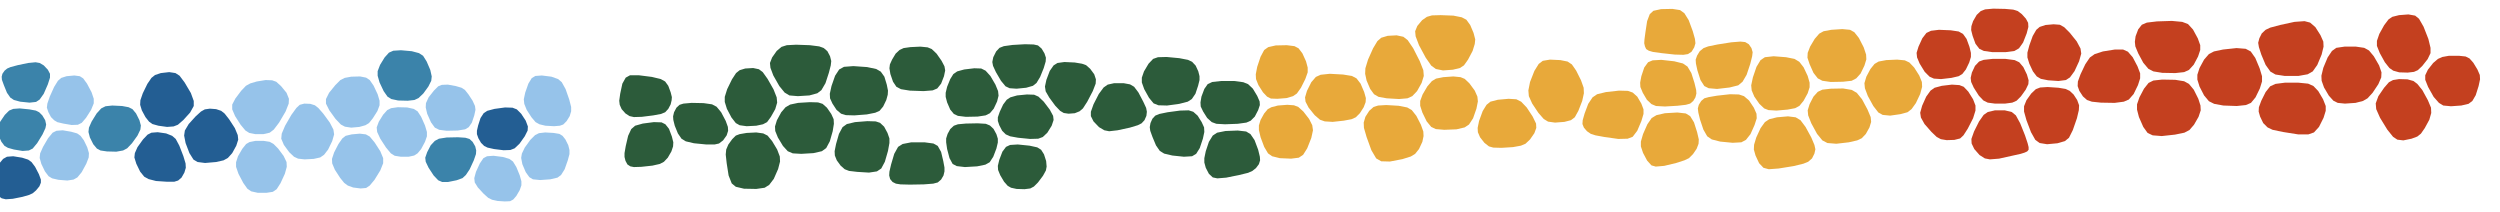
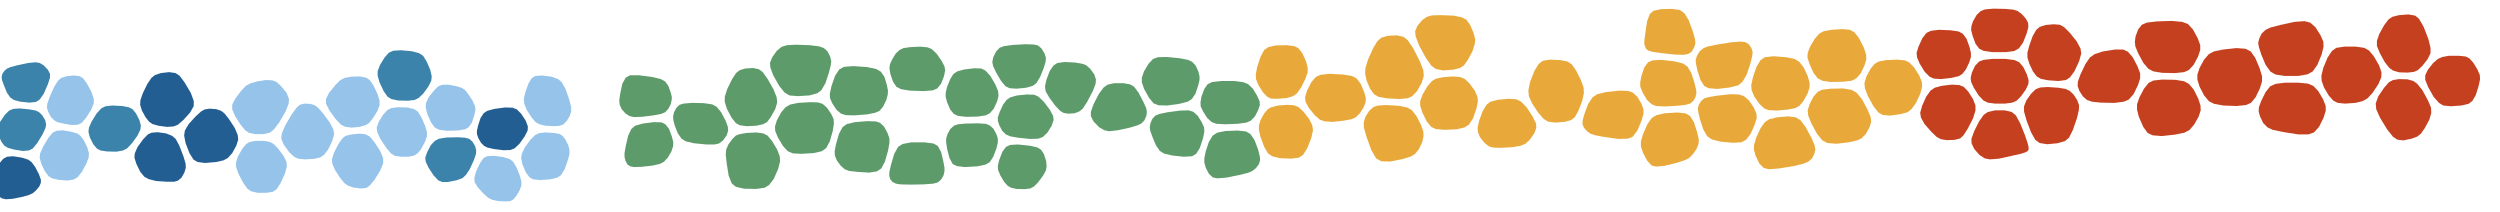
<svg xmlns="http://www.w3.org/2000/svg" viewBox="0 0 1040 88" width="1040" height="88">
  <path d="M-11.0 75.0L-13.9 75.0L-16.0 74.5L-17.3 73.3L-18.8 70.8L-20.5 66.9L-21.3 64.0L-21.3 62.0L-20.5 59.6L-18.8 56.6L-17.2 54.8L-15.6 54.1L-12.7 54.0L-8.7 54.4L-6.0 55.1L-4.5 55.9L-3.1 57.6L-1.9 60.2L-1.5 62.3L-1.8 64.2L-3.1 67.0L-5.4 70.9L-7.3 73.4L-8.8 74.5Z" fill="#96C3EA" />
  <path d="M-1.2 81.1L-3.2 78.8L-4.2 76.8L-4.1 75.0L-3.0 72.3L-0.7 68.5L1.3 66.1L2.9 65.2L5.5 65.0L9.2 65.6L11.7 66.4L13.1 67.4L14.6 69.4L16.2 72.5L17.0 74.7L17.0 76.0L16.4 77.5L15.0 79.2L13.6 80.4L12.1 81.1L9.3 81.9L5.3 82.7L2.4 82.9L0.7 82.5Z" fill="#235E93" />
  <path d="M9.4 62.8L5.8 62.2L3.3 61.5L1.9 60.7L0.6 59.0L-0.6 56.4L-1.1 54.4L-0.9 52.8L0.1 50.6L2.0 47.8L3.8 46.0L5.5 45.3L8.2 45.1L12.2 45.5L14.9 46.0L16.3 46.7L17.6 48.0L18.8 50.0L19.2 51.8L18.9 53.3L17.7 55.9L15.5 59.5L13.6 61.8L12.0 62.6Z" fill="#3B83AA" />
  <path d="M12.3 42.7L8.4 42.3L5.8 41.6L4.3 40.6L2.9 38.6L1.6 35.4L0.8 33.2L0.7 31.9L1.0 30.7L1.9 29.4L3.0 28.5L4.4 27.9L7.4 27.1L11.7 26.2L14.8 25.9L16.5 26.2L18.2 27.2L19.9 29.0L20.8 30.7L20.8 32.3L19.9 35.1L18.2 39.0L16.5 41.4L15.0 42.4Z" fill="#3B83AA" />
  <path d="M28.0 75.1L24.3 74.8L21.7 74.2L20.2 73.3L18.7 71.3L17.2 68.2L16.5 65.7L16.7 63.8L17.9 61.1L20.0 57.5L21.9 55.2L23.5 54.4L26.1 54.2L29.6 54.8L32.1 55.5L33.5 56.5L34.9 58.4L36.3 61.3L37.0 63.7L36.9 65.5L35.9 68.1L34.0 71.6L32.2 73.8L30.6 74.7Z" fill="#96C3EA" />
  <path d="M29.8 52.0L26.3 51.4L23.8 50.8L22.5 50.0L21.2 48.7L20.1 46.6L19.5 44.8L19.7 43.1L20.7 40.2L22.5 36.2L24.1 33.6L25.5 32.4L27.7 31.7L30.9 31.4L33.2 31.7L34.6 32.6L36.2 34.8L38.1 38.4L39.0 41.1L39.0 43.0L37.9 45.7L35.8 49.0L34.0 51.1L32.4 51.9Z" fill="#96C3EA" />
  <path d="M48.4 63.1L44.5 63.0L41.8 62.6L40.3 61.8L38.8 60.0L37.4 57.2L36.8 54.9L37.0 53.1L38.1 50.6L40.2 47.2L42.1 45.1L43.9 44.2L46.7 43.9L50.8 44.1L53.5 44.6L55.1 45.4L56.6 47.2L58.0 50.0L58.6 52.2L58.4 53.9L57.2 56.4L54.9 59.6L52.9 61.7L51.2 62.6Z" fill="#3B83AA" />
  <path d="M69.4 75.6L64.9 75.3L61.8 74.5L60.0 73.5L58.3 71.4L56.7 68.1L55.9 65.5L56.1 63.7L57.2 61.2L59.5 58.0L61.4 56.0L63.0 55.2L65.6 55.0L69.1 55.5L71.6 56.5L73.1 57.8L74.6 60.6L76.3 65.0L77.2 68.0L77.3 69.8L76.7 71.8L75.5 73.9L74.1 75.1L72.5 75.6Z" fill="#235E93" />
  <path d="M69.5 52.8L65.9 52.3L63.4 51.6L62.0 50.6L60.5 48.7L59.0 45.9L58.3 43.6L58.4 41.7L59.4 38.8L61.3 34.9L63.0 32.4L64.5 31.2L66.9 30.4L70.4 30.0L73.0 30.4L74.7 31.5L76.8 34.3L79.4 38.7L80.6 42.0L80.6 44.1L79.1 46.8L76.3 49.9L74.0 51.9L72.2 52.6Z" fill="#235E93" />
  <path d="M78.8 63.7L77.2 59.5L76.6 56.4L76.9 54.3L78.5 51.6L81.4 48.4L83.6 46.4L85.2 45.5L87.3 45.2L89.9 45.4L92.0 46.1L93.4 47.2L95.3 49.6L97.7 53.3L98.9 56.2L99.1 58.1L98.3 60.6L96.6 63.7L94.8 65.7L93.0 66.7L89.9 67.4L85.3 67.8L82.2 67.4L80.5 66.4Z" fill="#235E93" />
  <path d="M110.9 80.2L107.2 80.2L104.5 79.6L102.9 78.5L101.2 76.1L99.2 72.3L98.2 69.4L98.2 67.5L99.0 65.0L100.8 61.9L102.4 59.9L103.8 59.1L106.3 58.6L109.7 58.6L112.2 59.0L113.8 59.9L115.7 61.8L118.0 64.9L119.2 67.4L119.3 69.4L118.5 72.3L116.7 76.2L115.1 78.7L113.5 79.8Z" fill="#96C3EA" />
  <path d="M109.6 55.8L106.2 55.8L103.7 55.3L102.1 54.3L100.1 51.9L97.8 48.3L96.6 45.5L96.6 43.5L97.9 41.0L100.3 37.8L102.3 35.7L104.1 34.7L106.8 33.9L110.5 33.3L113.2 33.4L114.9 34.0L116.9 35.8L119.2 38.6L120.2 41.1L120.1 43.1L118.8 46.4L116.1 51.0L113.9 53.9L112.2 55.2Z" fill="#96C3EA" />
  <path d="M130.5 66.1L126.7 66.3L124.0 66.0L122.3 65.2L120.3 63.3L118.1 60.3L117.0 57.7L117.2 55.6L118.6 52.3L121.2 47.8L123.3 44.9L124.7 43.6L126.6 43.1L129.1 43.2L131.0 43.8L132.4 44.9L134.5 47.3L137.2 51.0L138.7 53.9L139.0 55.9L138.2 58.7L136.5 62.2L134.8 64.4L133.2 65.5Z" fill="#96C3EA" />
  <path d="M149.5 52.8L146.1 53.1L143.5 52.7L141.8 51.8L139.6 49.5L137.0 45.9L135.6 43.1L135.6 41.2L136.9 38.6L139.5 35.4L141.6 33.3L143.4 32.4L146.1 31.9L149.8 31.8L152.3 32.3L153.8 33.3L155.4 35.6L157.1 39.2L157.9 41.9L157.9 43.8L157.0 46.2L155.1 49.2L153.5 51.2L152.0 52.1Z" fill="#96C3EA" />
  <path d="M150.0 78.4L146.9 78.0L144.7 77.2L143.2 76.1L141.5 74.0L139.3 70.6L138.2 68.0L138.1 66.1L139.0 63.4L140.8 59.9L142.4 57.6L143.8 56.5L146.3 55.9L149.7 55.6L152.2 55.9L153.8 56.8L155.8 59.2L158.2 62.9L159.4 65.8L159.4 67.9L158.2 70.9L155.8 74.8L153.8 77.2L152.3 78.2Z" fill="#96C3EA" />
  <path d="M169.6 41.9L165.6 41.8L162.8 41.2L161.2 40.2L159.6 37.9L157.9 34.3L157.1 31.5L157.1 29.6L158.1 27.0L160.0 23.9L161.8 21.9L163.6 21.1L166.8 20.9L171.3 21.3L174.3 22.1L176.0 23.2L177.5 25.6L179.0 29.1L179.6 31.8L179.4 33.6L178.2 36.0L176.1 38.9L174.1 40.8L172.4 41.6Z" fill="#3B83AA" />
  <path d="M170.0 65.2L166.7 65.2L164.2 64.8L162.6 63.8L160.6 61.4L158.2 57.7L156.9 54.9L156.7 53.0L157.6 50.6L159.4 47.7L161.1 45.8L162.7 45.0L165.5 44.6L169.4 44.7L172.1 45.3L173.7 46.3L175.2 48.6L176.8 52.2L177.6 54.9L177.6 56.7L176.8 59.0L175.2 62.0L173.7 63.8L172.3 64.7Z" fill="#96C3EA" />
  <path d="M179.3 50.9L177.7 47.3L177.1 44.7L177.2 42.9L178.3 40.5L180.5 37.7L182.3 35.9L183.8 35.3L186.3 35.2L189.6 35.8L192.0 36.5L193.4 37.4L194.9 39.3L196.6 41.9L197.6 44.1L197.8 45.7L197.3 48.0L196.3 51.0L195.0 52.9L193.5 53.8L190.4 54.3L185.8 54.4L182.7 54.0L180.9 53.1Z" fill="#96C3EA" />
  <path d="M180.4 73.0L178.3 69.8L177.1 67.3L176.9 65.6L177.7 63.3L179.2 60.4L180.9 58.6L182.6 57.7L185.8 57.2L190.5 57.1L193.6 57.3L195.3 57.8L196.6 59.0L197.7 60.9L198.1 62.6L198.0 64.1L197.1 66.7L195.4 70.4L193.8 72.8L192.4 74.1L189.9 75.0L186.4 75.7L183.9 75.7L182.3 75.0Z" fill="#3B83AA" />
  <path d="M210.0 83.8L207.0 83.6L204.7 83.1L203.1 82.3L201.2 80.6L198.8 78.0L197.5 75.9L197.3 74.1L198.0 71.5L199.6 68.0L201.1 65.8L202.6 65.0L205.3 64.8L209.2 65.3L211.9 66.1L213.4 67.2L214.8 69.5L216.2 72.9L216.9 75.4L216.9 77.1L216.2 79.1L214.8 81.5L213.5 83.0L212.2 83.7Z" fill="#96C3EA" />
  <path d="M209.5 62.5L205.5 62.0L202.8 61.4L201.4 60.7L200.1 59.4L199.0 57.5L198.4 55.8L198.4 54.4L198.9 52.2L199.9 49.1L201.2 47.1L202.7 46.1L205.7 45.3L210.1 44.7L213.2 44.8L215.0 45.5L216.8 47.3L218.7 50.2L219.6 52.6L219.5 54.3L218.3 56.7L216.1 59.8L214.1 61.7L212.3 62.4Z" fill="#235E93" />
  <path d="M218.7 71.6L217.3 68.3L216.8 65.7L217.1 63.9L218.3 61.4L220.6 58.2L222.6 56.2L224.2 55.4L226.8 55.1L230.3 55.3L232.7 55.7L234.0 56.5L235.2 58.0L236.4 60.4L236.9 62.4L236.9 64.1L236.2 66.7L234.9 70.4L233.4 72.8L231.9 73.9L228.9 74.6L224.7 74.9L221.7 74.6L220.2 73.7Z" fill="#96C3EA" />
  <path d="M230.5 52.5L226.9 52.3L224.4 51.7L222.8 50.8L221.1 48.8L219.1 45.7L218.1 43.2L217.9 41.3L218.5 38.5L219.8 34.8L221.2 32.5L222.7 31.6L225.4 31.4L229.4 31.9L232.2 32.9L233.7 34.2L235.3 37.1L236.8 41.4L237.6 44.5L237.6 46.3L237.0 48.3L235.7 50.4L234.3 51.8L232.9 52.3Z" fill="#96C3EA" />
-   <path d="M260.2 47.2L258.6 45.4L257.8 43.6L257.6 41.9L258.0 39.0L258.9 34.8L260.3 32.3L262.1 31.3L265.7 31.3L271.2 32.0L274.9 32.9L276.7 33.9L278.0 35.7L279.0 38.4L279.5 40.4L279.4 41.7L279.0 43.4L278.0 45.3L276.7 46.7L275.0 47.4L271.8 48.0L267.0 48.6L263.7 48.7L261.9 48.3Z" fill="#2C5B3A" />
-   <path d="M271.4 68.9L266.8 69.4L263.7 69.5L262.2 69.2L261.0 68.4L260.2 66.9L259.8 65.3L259.8 63.7L260.3 60.8L261.3 56.5L262.6 53.7L264.2 52.3L267.4 51.4L272.0 50.8L275.2 50.9L276.8 51.7L278.3 53.6L279.5 56.8L280.1 59.2L280.0 60.9L279.3 63.0L277.8 65.6L276.2 67.3L274.5 68.2Z" fill="#2C5B3A" />
-   <path d="M293.8 60.1L288.7 59.6L285.3 58.8L283.5 57.7L282.0 55.5L280.7 52.3L280.1 49.9L280.0 48.4L280.4 46.7L281.4 44.8L282.7 43.6L284.3 43.1L287.7 42.8L292.7 42.9L296.2 43.4L298.1 44.4L300.0 46.7L301.9 50.3L302.8 52.8L302.9 54.4L302.3 56.3L300.8 58.4L299.1 59.7L297.3 60.1Z" fill="#2C5B3A" />
-   <path d="M314.6 52.3L310.6 52.5L307.7 52.1L306.1 51.2L304.3 48.9L302.4 45.3L301.5 42.4L301.5 40.3L302.5 37.1L304.5 33.0L306.2 30.4L307.7 29.2L310.0 28.5L313.3 28.3L315.7 28.8L317.3 30.0L319.3 32.8L321.8 37.2L323.1 40.5L323.3 42.7L322.5 45.4L320.7 48.6L319.1 50.8L317.4 51.7Z" fill="#2C5B3A" />
-   <path d="M314.6 78.6L309.5 78.5L306.1 77.7L304.4 76.3L303.1 73.0L302.3 67.9L301.9 64.3L302.1 62.2L303.0 60.1L304.6 57.9L306.1 56.4L307.7 55.8L310.6 55.3L314.6 55.1L317.5 55.5L319.3 56.4L321.2 58.7L323.3 62.2L324.4 65.1L324.5 67.2L323.7 70.3L321.9 74.4L320.0 76.9L318.1 78.1Z" fill="#2C5B3A" />
-   <path d="M324.2 35.8L321.7 31.4L320.5 28.2L320.3 26.2L321.2 23.9L323.1 21.2L325.1 19.5L327.3 18.8L331.2 18.6L336.9 18.8L340.8 19.3L342.7 20.0L344.2 21.3L345.3 23.4L345.8 25.4L345.6 27.2L344.8 30.3L343.4 34.6L341.7 37.5L340.0 38.8L336.7 39.7L331.9 40.0L328.4 39.7L326.4 38.5Z" fill="#2C5B3A" />
-   <path d="M338.4 63.7L333.3 64.0L329.8 63.8L327.7 62.9L325.7 60.7L323.6 57.2L322.5 54.5L322.4 52.6L323.2 50.0L325.0 46.7L326.8 44.6L328.7 43.5L332.0 42.8L336.9 42.5L340.3 42.6L342.2 43.2L344.0 44.8L345.8 47.4L346.8 49.6L346.9 51.5L346.4 54.6L345.2 58.8L343.7 61.6L341.9 62.9Z" fill="#2C5B3A" />
-   <path d="M348.0 45.7L346.3 43.1L345.3 40.9L345.2 39.0L345.9 35.8L347.4 31.5L349.1 28.9L351.1 27.8L355.0 27.5L360.7 27.9L364.5 28.7L366.4 29.8L367.9 31.9L368.9 35.2L369.4 37.7L369.3 39.4L368.7 41.6L367.4 44.3L365.9 46.1L364.1 46.9L360.6 47.6L355.4 48.0L351.9 47.9L349.9 47.3Z" fill="#2C5B3A" />
-   <path d="M361.5 71.8L356.6 71.5L353.2 71.1L351.4 70.4L349.7 68.9L348.1 66.7L347.3 64.7L347.2 62.9L347.8 59.9L349.0 55.7L350.5 52.9L352.3 51.6L355.7 50.8L360.8 50.4L364.3 50.5L366.1 51.1L367.8 52.7L369.2 55.3L370.0 57.6L370.0 59.5L369.4 62.8L368.1 67.3L366.6 70.1L364.8 71.3Z" fill="#2C5B3A" />
-   <path d="M384.3 76.7L378.5 76.8L374.6 76.7L372.7 76.4L371.3 75.7L370.3 74.5L369.9 73.0L370.0 71.4L370.7 68.4L372.0 64.0L373.6 61.1L375.5 59.9L379.1 59.2L384.6 59.2L388.3 59.7L390.1 60.7L391.5 63.2L392.4 67.0L392.9 69.7L392.9 71.3L392.5 73.0L391.5 74.7L390.1 75.9L388.2 76.4Z" fill="#2C5B3A" />
-   <path d="M384.2 37.9L378.5 37.7L374.8 37.1L372.9 36.1L371.5 34.0L370.4 30.8L370.0 28.4L370.2 26.8L371.1 24.8L372.6 22.3L374.2 20.8L375.9 20.0L378.7 19.6L382.9 19.4L385.9 19.7L387.6 20.4L389.6 22.3L391.7 25.3L392.9 27.6L393.2 29.3L392.7 31.7L391.5 34.8L389.9 36.8L388.0 37.6Z" fill="#2C5B3A" />
-   <path d="M406.7 48.5L401.8 48.6L398.5 48.2L396.8 47.4L395.3 45.6L394.0 42.6L393.4 40.3L393.4 38.6L394.0 36.1L395.3 32.9L396.6 30.8L398.2 29.7L401.1 28.9L405.3 28.4L408.2 28.5L410.0 29.4L412.0 31.6L414.1 35.2L415.2 37.9L415.4 39.8L414.8 42.2L413.4 45.2L411.8 47.1L410.0 48.0Z" fill="#2C5B3A" />
-   <path d="M406.5 69.2L401.4 69.5L398.0 69.1L396.3 68.2L395.0 65.8L394.0 62.0L393.6 59.2L393.6 57.6L394.2 55.7L395.3 53.7L396.8 52.3L398.5 51.7L401.8 51.4L406.7 51.3L410.1 51.5L411.8 52.2L413.3 53.6L414.5 55.8L415.1 57.7L415.1 59.3L414.5 61.8L413.2 65.2L411.7 67.5L409.9 68.5Z" fill="#2C5B3A" />
-   <path d="M426.2 78.7L422.9 78.6L420.6 78.1L419.2 77.3L417.7 75.6L416.1 72.9L415.2 70.7L415.1 69.0L415.7 66.5L417.0 63.1L418.5 61.1L420.2 60.3L423.4 60.1L428.3 60.6L431.5 61.3L433.1 62.3L434.3 64.2L435.2 67.0L435.4 69.3L435.1 70.9L433.9 73.1L431.8 75.9L430.1 77.6L428.6 78.4Z" fill="#2C5B3A" />
-   <path d="M426.9 36.5L422.9 36.9L420.0 36.7L418.3 35.9L416.4 33.6L414.3 30.0L413.1 27.4L412.8 25.8L413.2 23.8L414.4 21.4L415.8 19.9L417.6 19.2L421.2 18.7L426.4 18.4L430.0 18.5L431.8 18.9L433.3 20.2L434.5 22.2L435.1 24.0L435.0 25.6L434.2 28.3L432.7 32.0L431.2 34.5L429.7 35.7Z" fill="#2C5B3A" />
-   <path d="M428.5 57.8L423.5 57.3L420.2 56.7L418.4 55.9L416.9 54.4L415.7 52.1L415.1 50.3L415.1 48.8L415.9 46.5L417.3 43.5L418.8 41.5L420.3 40.5L423.1 39.7L427.2 39.3L430.2 39.4L432.0 40.2L434.2 42.3L436.7 45.6L438.1 48.2L438.3 49.9L437.5 52.3L435.7 55.2L433.8 57.0L431.9 57.7Z" fill="#2C5B3A" />
-   <path d="M439.0 44.0L436.5 40.6L435.0 38.0L434.7 36.0L435.3 33.2L436.7 29.5L438.3 27.2L439.9 26.2L442.8 25.8L447.1 26.0L450.1 26.5L451.8 27.1L453.5 28.6L455.2 30.9L455.9 33.0L455.8 34.8L454.6 37.9L452.3 42.3L450.5 45.1L449.1 46.3L447.1 47.1L444.5 47.3L442.5 47.0L441.0 46.1Z" fill="#2C5B3A" />
-   <path d="M457.2 52.9L454.9 50.5L453.8 48.3L453.8 46.5L454.9 43.4L457.1 39.1L459.1 36.4L460.8 35.2L463.5 34.6L467.4 34.6L470.1 35.1L471.8 36.1L473.6 38.5L475.6 42.3L476.8 44.9L477.1 46.5L476.9 48.2L476.1 50.0L474.9 51.3L473.3 52.1L470.0 53.1L464.9 54.2L461.4 54.6L459.4 54.2Z" fill="#2C5B3A" />
-   <path d="M478.0 40.7L476.0 37.1L475.0 34.3L475.0 32.3L475.9 29.7L477.8 26.5L479.7 24.5L481.7 23.8L485.3 23.7L490.6 24.2L494.2 24.9L495.9 25.7L497.4 27.3L498.5 29.7L499.0 31.7L499.0 33.3L498.4 35.7L497.3 39.0L495.8 41.2L494.1 42.3L490.6 43.2L485.5 43.9L481.9 43.8L479.9 43.0Z" fill="#2C5B3A" />
-   <path d="M492.5 65.2L487.7 64.7L484.3 63.9L482.5 62.8L480.9 60.5L479.4 56.9L478.5 54.4L478.3 52.9L478.6 51.2L479.4 49.4L480.6 48.1L482.3 47.4L485.7 46.7L490.9 46.0L494.5 45.9L496.4 46.5L498.2 48.1L499.9 50.8L500.9 53.0L501.0 54.9L500.4 57.7L499.1 61.6L497.6 64.0L495.9 65.0Z" fill="#2C5B3A" />
-   <path d="M514.9 51.5L509.6 51.7L506.0 51.5L504.1 50.8L502.2 49.1L500.5 46.4L499.5 44.3L499.4 42.6L499.8 40.2L501.0 37.0L502.4 35.0L504.3 34.1L508.0 33.7L513.4 33.7L517.2 34.2L519.2 35.0L521.2 36.9L523.0 39.9L524.0 42.2L524.1 43.7L523.4 45.8L522.0 48.5L520.3 50.2L518.5 51.0Z" fill="#2C5B3A" />
-   <path d="M502.9 72.3L501.6 69.8L501.0 67.6L501.0 65.8L501.6 62.9L502.9 59.0L504.5 56.4L506.3 55.2L509.8 54.5L514.9 54.3L518.4 54.7L520.2 55.8L521.9 58.3L523.4 62.3L524.1 65.2L524.2 66.7L523.7 68.3L522.5 69.9L521.0 71.1L519.2 71.9L515.5 72.8L510.1 73.9L506.4 74.2L504.5 73.8Z" fill="#2C5B3A" />
+   <path d="M260.2 47.2L258.6 45.4L257.8 43.6L257.6 41.9L258.0 39.0L258.9 34.8L260.3 32.3L262.1 31.3L265.7 31.3L271.2 32.0L274.9 32.9L276.7 33.9L278.0 35.7L279.0 38.4L279.5 40.4L279.4 41.7L279.0 43.4L278.0 45.3L276.7 46.7L275.0 47.4L271.8 48.0L267.0 48.6L263.7 48.7L261.9 48.3Z" fill="#5E9B6B" />
+   <path d="M271.4 68.9L266.8 69.4L263.7 69.5L262.2 69.2L261.0 68.4L260.2 66.9L259.8 65.3L259.8 63.7L260.3 60.8L261.3 56.5L262.6 53.7L264.2 52.3L267.4 51.4L272.0 50.8L275.2 50.9L276.8 51.7L278.3 53.6L279.5 56.8L280.1 59.2L280.0 60.9L279.3 63.0L277.8 65.6L276.2 67.3L274.5 68.2Z" fill="#5E9B6B" />
+   <path d="M293.8 60.1L288.7 59.6L285.3 58.8L283.5 57.7L282.0 55.5L280.7 52.3L280.1 49.9L280.0 48.4L280.4 46.7L281.4 44.8L282.7 43.6L284.3 43.1L287.7 42.8L292.7 42.9L296.2 43.4L298.1 44.4L300.0 46.7L301.9 50.3L302.8 52.8L302.9 54.4L302.3 56.3L300.8 58.4L299.1 59.7L297.3 60.1Z" fill="#5E9B6B" />
+   <path d="M314.6 52.3L310.6 52.5L307.7 52.1L306.1 51.2L304.3 48.9L302.4 45.3L301.5 42.4L301.5 40.3L302.5 37.1L304.5 33.0L306.2 30.4L307.7 29.2L310.0 28.5L313.3 28.3L315.7 28.8L317.3 30.0L319.3 32.8L321.8 37.2L323.1 40.5L323.3 42.7L322.5 45.4L320.7 48.6L319.1 50.8L317.4 51.7Z" fill="#5E9B6B" />
+   <path d="M314.6 78.6L309.5 78.5L306.1 77.7L304.4 76.3L303.1 73.0L302.3 67.9L301.9 64.3L302.1 62.2L303.0 60.1L304.6 57.9L306.1 56.4L307.7 55.8L310.6 55.3L314.6 55.1L317.5 55.5L319.3 56.4L321.2 58.7L323.3 62.2L324.4 65.1L324.5 67.2L323.7 70.3L321.9 74.4L320.0 76.9L318.1 78.1Z" fill="#5E9B6B" />
+   <path d="M324.2 35.8L321.7 31.4L320.5 28.2L320.3 26.2L321.2 23.9L323.1 21.2L325.1 19.5L327.3 18.8L331.2 18.6L336.9 18.8L340.8 19.3L342.7 20.0L344.2 21.3L345.3 23.4L345.8 25.4L345.6 27.2L344.8 30.3L343.4 34.6L341.7 37.5L340.0 38.8L336.7 39.7L331.9 40.0L328.4 39.7L326.4 38.5Z" fill="#5E9B6B" />
+   <path d="M338.4 63.7L333.3 64.0L329.8 63.8L327.7 62.9L325.7 60.7L323.6 57.2L322.5 54.5L322.4 52.6L323.2 50.0L325.0 46.7L326.8 44.6L328.7 43.5L332.0 42.8L336.9 42.5L340.3 42.6L342.2 43.2L344.0 44.8L345.8 47.4L346.8 49.6L346.9 51.5L346.4 54.6L345.2 58.8L343.7 61.6L341.9 62.9Z" fill="#5E9B6B" />
+   <path d="M348.0 45.7L346.3 43.1L345.3 40.9L345.2 39.0L345.9 35.8L347.4 31.5L349.1 28.9L351.1 27.8L355.0 27.5L360.7 27.9L364.5 28.7L366.4 29.8L367.9 31.9L368.9 35.2L369.4 37.7L369.3 39.4L368.7 41.6L367.4 44.3L365.9 46.1L364.1 46.9L360.6 47.6L355.4 48.0L351.9 47.9L349.9 47.3Z" fill="#5E9B6B" />
+   <path d="M361.5 71.8L356.6 71.5L353.2 71.1L351.4 70.4L349.7 68.9L348.1 66.7L347.3 64.7L347.2 62.9L347.8 59.9L349.0 55.7L350.5 52.9L352.3 51.6L355.7 50.8L360.8 50.4L364.3 50.5L366.1 51.1L367.8 52.7L369.2 55.3L370.0 57.6L370.0 59.5L369.4 62.8L368.1 67.3L366.6 70.1L364.8 71.3Z" fill="#5E9B6B" />
+   <path d="M384.3 76.7L378.5 76.8L374.6 76.7L372.7 76.4L371.3 75.7L370.3 74.5L369.9 73.0L370.0 71.4L370.7 68.4L372.0 64.0L373.6 61.1L375.5 59.9L379.1 59.2L384.6 59.2L388.3 59.7L390.1 60.7L391.5 63.2L392.4 67.0L392.9 69.7L392.9 71.3L392.5 73.0L391.5 74.7L390.1 75.9L388.2 76.4Z" fill="#5E9B6B" />
+   <path d="M384.2 37.9L378.5 37.7L374.8 37.1L372.9 36.1L371.5 34.0L370.4 30.8L370.0 28.4L370.2 26.8L371.1 24.8L372.6 22.3L374.2 20.8L375.9 20.0L378.7 19.6L382.9 19.4L385.9 19.7L387.6 20.4L389.6 22.3L391.7 25.3L392.9 27.6L393.2 29.3L392.7 31.7L391.5 34.8L389.9 36.8L388.0 37.6Z" fill="#5E9B6B" />
+   <path d="M406.7 48.5L401.8 48.6L398.5 48.2L396.8 47.4L395.3 45.6L394.0 42.6L393.4 40.3L393.4 38.6L394.0 36.1L395.3 32.9L396.6 30.8L398.2 29.7L401.1 28.9L405.3 28.4L408.2 28.5L410.0 29.4L412.0 31.6L414.1 35.2L415.2 37.9L415.4 39.8L414.8 42.2L413.4 45.2L411.8 47.1L410.0 48.0Z" fill="#5E9B6B" />
+   <path d="M406.5 69.2L401.4 69.5L398.0 69.1L396.3 68.2L395.0 65.8L394.0 62.0L393.6 59.2L393.6 57.6L394.2 55.7L395.3 53.7L396.8 52.3L398.5 51.7L401.8 51.4L406.7 51.3L410.1 51.5L411.8 52.2L413.3 53.6L414.5 55.8L415.1 57.7L415.1 59.3L414.5 61.8L413.2 65.2L411.7 67.5L409.9 68.5Z" fill="#5E9B6B" />
+   <path d="M426.2 78.7L422.9 78.6L420.6 78.1L419.2 77.3L417.7 75.6L416.1 72.9L415.2 70.7L415.1 69.0L415.7 66.5L417.0 63.1L418.5 61.1L420.2 60.3L423.4 60.1L428.3 60.6L431.5 61.3L433.1 62.3L434.3 64.2L435.2 67.0L435.4 69.3L435.1 70.9L433.9 73.1L431.8 75.9L430.1 77.6L428.6 78.4Z" fill="#5E9B6B" />
+   <path d="M426.9 36.5L422.9 36.9L420.0 36.7L418.3 35.9L416.4 33.6L414.3 30.0L413.1 27.4L412.8 25.8L413.2 23.8L414.4 21.4L415.8 19.9L417.6 19.2L421.2 18.7L426.4 18.4L430.0 18.5L431.8 18.9L433.3 20.2L434.5 22.2L435.1 24.0L435.0 25.6L434.2 28.3L432.7 32.0L431.2 34.5L429.7 35.7Z" fill="#5E9B6B" />
+   <path d="M428.5 57.8L423.5 57.3L420.2 56.7L418.4 55.9L416.9 54.4L415.7 52.1L415.1 50.3L415.1 48.8L415.9 46.5L417.3 43.5L418.8 41.5L420.3 40.5L423.1 39.7L427.2 39.3L430.2 39.4L432.0 40.2L434.2 42.3L436.7 45.6L438.1 48.2L438.3 49.9L437.5 52.3L435.7 55.2L433.8 57.0L431.9 57.7Z" fill="#5E9B6B" />
+   <path d="M439.0 44.0L436.5 40.6L435.0 38.0L434.7 36.0L435.3 33.2L436.7 29.5L438.3 27.2L439.9 26.2L442.8 25.8L447.1 26.0L450.1 26.5L451.8 27.1L453.5 28.6L455.2 30.9L455.9 33.0L455.8 34.8L454.6 37.9L452.3 42.3L450.5 45.1L449.1 46.3L447.1 47.1L444.5 47.3L442.5 47.0L441.0 46.1Z" fill="#5E9B6B" />
+   <path d="M457.2 52.9L454.9 50.5L453.8 48.3L453.8 46.5L454.9 43.4L457.1 39.1L459.1 36.4L460.8 35.2L463.5 34.6L467.4 34.6L470.1 35.1L471.8 36.1L473.6 38.5L475.6 42.3L476.8 44.9L477.1 46.5L476.9 48.2L476.1 50.0L474.9 51.3L473.3 52.1L470.0 53.1L464.9 54.2L461.4 54.6L459.4 54.2Z" fill="#5E9B6B" />
+   <path d="M478.0 40.7L476.0 37.1L475.0 34.3L475.0 32.3L475.9 29.7L477.8 26.5L479.7 24.5L481.7 23.8L485.3 23.7L490.6 24.2L494.2 24.9L495.9 25.7L497.4 27.3L498.5 29.7L499.0 31.7L499.0 33.3L498.4 35.7L497.3 39.0L495.8 41.2L494.1 42.3L490.6 43.2L485.5 43.9L481.9 43.8L479.9 43.0Z" fill="#5E9B6B" />
+   <path d="M492.5 65.2L487.7 64.7L484.3 63.9L482.5 62.8L480.9 60.5L479.4 56.9L478.5 54.4L478.3 52.9L478.6 51.2L479.4 49.4L480.6 48.1L482.3 47.4L485.7 46.7L490.9 46.0L494.5 45.9L496.4 46.5L498.2 48.1L499.9 50.8L500.9 53.0L501.0 54.9L500.4 57.7L499.1 61.6L497.6 64.0L495.9 65.0Z" fill="#5E9B6B" />
+   <path d="M514.9 51.5L509.6 51.7L506.0 51.5L504.1 50.8L502.2 49.1L500.5 46.4L499.5 44.3L499.4 42.6L499.8 40.2L501.0 37.0L502.4 35.0L504.3 34.1L508.0 33.7L513.4 33.7L517.2 34.2L519.2 35.0L521.2 36.9L523.0 39.9L524.0 42.2L524.1 43.7L523.4 45.8L522.0 48.5L520.3 50.2L518.5 51.0Z" fill="#5E9B6B" />
+   <path d="M502.9 72.3L501.6 69.8L501.0 67.6L501.0 65.8L501.6 62.9L502.9 59.0L504.5 56.4L506.3 55.2L509.8 54.5L514.9 54.3L518.4 54.7L520.2 55.8L521.9 58.3L523.4 62.3L524.1 65.2L524.2 66.7L523.7 68.3L522.5 69.9L521.0 71.1L519.2 71.9L515.5 72.8L510.1 73.9L506.4 74.2L504.5 73.8Z" fill="#5E9B6B" />
  <path d="M535.2 40.8L531.4 41.1L528.7 41.0L527.1 40.2L525.4 38.4L523.5 35.4L522.5 32.9L522.4 30.9L523.0 27.8L524.4 23.6L525.9 20.8L527.6 19.6L530.7 18.9L535.3 18.8L538.5 19.2L540.2 20.1L541.8 22.2L543.3 25.5L544.0 28.1L544.0 30.1L543.0 32.9L541.2 36.5L539.5 38.9L537.9 40.0Z" fill="#E8A93A" />
  <path d="M537.1 66.0L532.4 65.8L529.2 65.0L527.5 63.8L525.9 61.1L524.4 57.1L523.7 54.1L523.7 52.2L524.4 49.9L525.9 47.2L527.4 45.4L528.9 44.6L531.6 43.9L535.5 43.6L538.3 43.8L540.1 44.5L542.2 46.4L544.6 49.5L545.9 52.1L546.2 54.2L545.5 57.4L543.8 61.7L542.1 64.4L540.3 65.6Z" fill="#E8A93A" />
  <path d="M546.9 47.9L544.4 44.8L543.1 42.3L542.9 40.5L543.7 37.8L545.5 34.2L547.4 32.0L549.4 31.1L553.2 30.7L558.7 31.0L562.4 31.6L564.3 32.6L566.0 34.8L567.5 38.3L568.2 40.8L568.1 42.5L567.3 44.6L565.7 47.1L564.0 48.8L562.2 49.6L559.0 50.2L554.4 50.7L551.1 50.5L549.1 49.8Z" fill="#E8A93A" />
  <path d="M570.5 62.5L568.5 57.0L567.4 53.2L567.3 51.0L568.0 48.6L569.6 46.1L571.4 44.5L573.3 43.9L576.7 43.7L581.8 44.0L585.4 44.7L587.3 45.8L589.2 48.2L591.1 51.9L592.1 54.7L592.2 56.6L591.7 59.0L590.3 62.0L588.7 64.0L586.9 65.1L583.4 66.2L578.2 67.2L574.6 67.1L572.5 65.9Z" fill="#E8A93A" />
  <path d="M582.0 41.2L576.9 40.9L573.5 40.3L571.6 39.2L570.0 37.0L568.5 33.5L567.9 30.7L568.0 28.4L569.1 24.8L571.2 20.1L573.0 17.1L574.6 15.7L577.3 14.9L581.0 14.7L583.8 15.3L585.6 16.7L587.9 20.1L590.6 25.4L592.1 29.2L592.3 31.6L591.4 34.5L589.5 37.9L587.5 40.0L585.5 40.9Z" fill="#E8A93A" />
  <path d="M593.1 24.0L590.3 18.8L588.9 15.1L588.7 13.0L589.6 10.8L591.6 8.4L593.6 7.0L595.7 6.4L599.3 6.3L604.6 6.5L608.1 7.2L610.0 8.2L611.6 10.4L613.0 13.7L613.7 16.4L613.5 18.3L612.6 21.2L610.7 24.8L609.0 27.2L607.3 28.3L604.4 29.0L600.3 29.3L597.3 28.7L595.4 27.3Z" fill="#E8A93A" />
  <path d="M605.9 53.8L600.8 54.0L597.3 53.7L595.4 52.8L593.5 50.5L591.7 46.8L590.8 44.0L590.8 42.0L591.8 39.3L593.8 35.9L595.7 33.7L597.4 32.7L600.4 32.1L604.6 31.8L607.6 32.1L609.3 32.8L611.3 34.7L613.5 37.7L614.6 40.2L614.8 42.2L614.2 45.2L612.8 49.2L611.1 51.8L609.3 53.0Z" fill="#E8A93A" />
  <path d="M629.4 61.2L624.6 61.5L621.2 61.4L619.4 60.9L617.5 59.4L615.7 57.1L614.8 55.0L614.7 53.2L615.3 50.3L616.8 46.2L618.4 43.6L620.0 42.3L623.1 41.5L627.6 41.1L630.8 41.3L632.8 42.3L635.1 44.7L637.6 48.5L639.0 51.4L639.1 53.2L638.3 55.4L636.5 58.0L634.6 59.8L632.7 60.6Z" fill="#E8A93A" />
  <path d="M650.8 50.7L646.9 51.0L644.0 50.6L642.2 49.5L640.0 47.0L637.4 43.1L636.0 40.0L635.8 37.6L636.5 34.1L638.3 29.5L640.1 26.6L641.8 25.3L644.8 24.8L649.1 25.0L652.1 25.6L653.9 26.8L655.7 29.4L657.7 33.4L658.8 36.5L658.9 38.8L658.2 42.0L656.6 46.1L655.1 48.8L653.5 50.0Z" fill="#E8A93A" />
  <path d="M673.2 57.8L667.5 57.0L663.7 56.3L661.8 55.7L660.2 54.6L658.9 53.1L658.3 51.6L658.4 50.0L659.2 47.2L660.7 43.2L662.5 40.5L664.4 39.2L668.1 38.3L673.5 37.7L677.2 37.8L679.2 38.5L681.1 40.2L682.8 43.1L683.7 45.5L683.7 47.4L682.8 50.4L681.1 54.4L679.2 56.9L677.1 57.7Z" fill="#E8A93A" />
  <path d="M685.1 41.5L683.4 38.6L682.4 36.2L682.3 34.4L682.8 31.7L684.0 28.1L685.6 25.9L687.5 25.1L691.1 24.9L696.5 25.5L700.1 26.4L702.0 27.7L703.6 30.4L704.9 34.5L705.6 37.4L705.7 38.9L705.3 40.5L704.4 42.0L703.1 43.1L701.3 43.6L697.8 44.0L692.6 44.3L688.9 44.1L687.0 43.3Z" fill="#E8A93A" />
  <path d="M685.2 66.8L683.5 63.6L682.6 60.9L682.6 58.9L683.5 55.8L685.3 51.7L687.1 49.1L689.1 47.9L692.6 47.1L697.8 46.8L701.3 47.2L703.1 48.3L704.7 50.9L706.0 55.0L706.7 58.0L706.6 59.8L705.8 61.9L704.3 64.1L702.6 65.8L700.7 66.7L697.3 67.8L692.3 69.0L688.8 69.3L687.0 68.8Z" fill="#E8A93A" />
  <path d="M696.7 22.7L691.2 22.1L687.6 21.6L685.9 21.1L684.8 20.4L684.3 19.3L684.0 18.0L684.1 16.4L684.5 13.4L685.2 8.8L686.3 5.9L687.8 4.5L691.0 3.8L695.7 3.7L698.9 4.2L700.7 5.5L702.5 8.4L704.2 13.0L705.1 16.2L705.3 18.0L704.8 19.7L703.7 21.5L702.2 22.5L700.3 22.8Z" fill="#E8A93A" />
  <path d="M719.5 36.4L714.3 37.0L710.8 36.7L709.0 35.8L707.4 33.3L706.1 29.2L705.5 26.4L705.4 24.8L706.0 23.1L707.1 21.3L708.7 20.0L710.6 19.3L714.5 18.5L720.2 17.6L724.0 17.3L726.0 17.5L727.5 18.4L728.6 20.0L729.1 21.7L728.9 23.4L728.1 26.6L726.6 31.1L724.9 34.0L723.1 35.5Z" fill="#E8A93A" />
  <path d="M720.8 59.4L715.6 58.9L712.1 58.0L710.2 56.7L708.6 53.9L707.2 49.7L706.5 46.8L706.3 45.1L706.7 43.6L707.7 42.0L709.0 40.9L710.8 40.4L714.3 39.8L719.7 39.2L723.4 39.3L725.5 40.0L727.6 41.8L729.6 44.8L730.7 47.3L730.8 49.2L729.9 52.0L728.2 55.8L726.3 58.2L724.4 59.2Z" fill="#E8A93A" />
  <path d="M731.9 43.2L729.8 40.2L728.7 37.6L728.5 35.5L729.2 32.2L730.7 27.8L732.4 25.0L734.2 23.8L737.8 23.4L743.0 23.8L746.5 24.5L748.5 25.7L750.3 28.0L752.0 31.6L752.8 34.4L752.8 36.3L752.0 38.8L750.3 41.9L748.6 44.0L746.8 45.0L743.6 45.6L739.0 46.0L735.7 45.8L733.9 45.1Z" fill="#E8A93A" />
  <path d="M731.8 67.9L730.3 64.7L729.6 62.2L729.7 60.2L730.6 57.2L732.4 53.3L734.2 50.8L736.0 49.6L739.2 48.8L743.8 48.4L747.0 48.8L749.0 50.0L751.1 52.8L753.5 57.2L754.8 60.3L755.2 62.1L754.8 63.9L753.8 65.9L752.2 67.3L750.2 68.1L746.1 69.1L739.9 70.1L735.8 70.4L733.6 69.8Z" fill="#E8A93A" />
  <path d="M769.1 59.2L763.9 59.8L760.2 59.5L758.1 58.4L755.9 55.7L753.5 51.3L752.2 48.0L752.0 45.9L752.8 43.3L754.4 40.2L756.2 38.2L758.1 37.3L761.6 36.9L766.7 36.8L770.3 37.4L772.4 38.6L774.6 41.3L776.9 45.6L778.2 48.7L778.4 50.7L777.7 53.0L776.2 55.7L774.5 57.5L772.6 58.4Z" fill="#E8A93A" />
  <path d="M766.7 34.0L761.6 34.1L758.1 33.6L756.2 32.6L754.4 30.3L752.8 26.7L751.9 24.0L752.0 22.0L753.0 19.4L754.9 16.2L756.8 14.0L758.6 13.0L761.8 12.4L766.4 12.1L769.6 12.4L771.4 13.4L773.3 15.8L775.3 19.7L776.3 22.7L776.4 24.7L775.6 27.3L774.0 30.6L772.2 32.6L770.3 33.6Z" fill="#E8A93A" />
  <path d="M790.5 47.5L786.3 48.1L783.2 47.8L781.4 46.8L779.3 44.1L777.0 39.9L775.8 36.7L775.6 34.6L776.4 31.9L778.1 28.7L779.8 26.6L781.5 25.6L784.7 25.0L789.2 24.8L792.4 25.1L794.3 26.0L796.3 28.1L798.4 31.4L799.5 34.1L799.6 36.1L798.8 39.1L797.0 42.9L795.2 45.4L793.5 46.7Z" fill="#E8A93A" />
  <path d="M800.7 29.9L798.6 26.5L797.5 23.9L797.3 22.0L798.1 19.4L799.7 15.9L801.4 13.7L803.3 12.8L806.6 12.4L811.5 12.6L814.8 13.1L816.6 14.1L818.1 16.2L819.3 19.5L819.9 22.0L819.9 23.7L819.2 26.0L817.8 28.9L816.3 30.8L814.8 31.7L811.8 32.4L807.5 32.9L804.5 32.7L802.7 31.9Z" fill="#C4401F" />
  <path d="M813.0 58.2L809.8 58.3L807.4 57.9L805.7 57.0L803.5 54.9L800.6 51.6L799.1 48.9L798.8 46.9L799.6 44.0L801.3 40.2L803.1 37.7L804.8 36.5L807.8 35.7L812.0 35.2L815.1 35.4L816.9 36.1L818.8 38.1L820.8 41.3L821.8 43.9L821.8 46.0L820.8 49.2L818.6 53.5L816.8 56.3L815.4 57.6Z" fill="#C4401F" />
  <path d="M834.1 43.1L829.9 43.1L826.9 42.7L825.1 41.8L823.2 39.8L821.1 36.5L820.0 34.1L819.8 32.4L820.3 30.2L821.6 27.4L823.3 25.6L825.2 24.9L828.9 24.5L834.3 24.5L838.1 25.0L840.0 25.9L841.7 27.9L843.2 31.0L843.9 33.4L843.8 35.0L842.7 37.3L840.7 40.1L838.9 41.9L837.1 42.7Z" fill="#C4401F" />
  <path d="M823.5 64.5L821.3 62.0L820.2 59.7L820.1 57.8L821.2 54.7L823.3 50.5L825.2 47.8L826.9 46.6L829.9 45.9L834.0 45.9L836.9 46.6L838.6 48.0L840.4 51.3L842.4 56.3L843.5 59.6L843.9 61.2L843.9 62.3L843.3 63.0L842.2 63.5L840.6 64.0L837.0 64.8L831.6 66.0L827.8 66.3L825.7 65.9Z" fill="#C4401F" />
  <path d="M834.3 21.7L828.9 21.7L825.3 21.2L823.4 20.3L821.8 18.2L820.6 14.9L820.0 12.5L820.1 10.9L820.8 8.8L822.3 6.2L824.0 4.6L825.8 3.9L829.2 3.6L834.1 3.7L837.5 4.0L839.4 4.6L841.1 5.9L842.8 7.8L843.7 9.5L843.8 11.2L843.1 13.9L841.6 17.7L839.9 20.1L838.0 21.2Z" fill="#C4401F" />
  <path d="M844.9 55.0L843.0 50.0L842.0 46.4L842.0 44.2L843.0 41.7L845.0 38.9L846.9 37.1L848.7 36.4L851.8 36.2L856.3 36.5L859.3 37.0L861.0 37.8L862.6 39.3L864.1 41.6L864.9 43.8L864.8 45.8L864.0 49.2L862.3 54.1L860.7 57.3L859.0 58.7L855.9 59.6L851.6 60.0L848.5 59.5L846.7 58.2Z" fill="#C4401F" />
  <path d="M856.3 33.7L852.0 33.4L849.0 32.8L847.3 31.8L845.7 29.7L844.2 26.5L843.4 23.9L843.4 21.9L844.2 18.9L845.6 15.0L847.1 12.4L848.5 11.2L850.9 10.4L854.3 10.1L856.9 10.3L858.7 11.3L861.0 13.6L863.9 17.2L865.5 20.2L865.8 22.3L864.9 25.5L863.0 29.6L861.1 32.2L859.4 33.3Z" fill="#C4401F" />
  <path d="M879.7 42.8L874.0 42.7L870.2 42.3L868.2 41.6L866.5 40.1L865.0 37.8L864.3 35.8L864.4 33.9L865.5 30.9L867.5 26.7L869.4 23.9L871.4 22.5L874.8 21.4L879.8 20.6L883.2 20.6L885.2 21.5L887.2 23.8L889.2 27.6L890.3 30.5L890.3 32.6L889.4 35.4L887.6 39.1L885.6 41.4L883.5 42.3Z" fill="#C4401F" />
  <path d="M891.6 52.8L889.8 48.7L889.0 45.6L889.0 43.4L890.0 40.5L891.9 36.9L893.8 34.5L895.8 33.5L899.5 33.1L904.9 33.2L908.6 33.8L910.6 34.9L912.6 37.3L914.5 41.1L915.4 43.9L915.5 45.9L914.6 48.6L912.7 51.9L910.8 54.1L908.7 55.2L904.8 56.0L899.3 56.6L895.5 56.3L893.4 55.3Z" fill="#C4401F" />
  <path d="M904.9 30.4L899.5 30.3L895.8 29.7L893.7 28.6L891.6 26.1L889.5 22.2L888.3 19.3L888.1 17.4L888.4 15.1L889.5 12.2L891.0 10.3L893.1 9.4L897.3 8.9L903.5 8.7L907.8 9.1L910.2 10.0L912.3 12.3L914.3 16.0L915.3 18.8L915.3 20.8L914.4 23.5L912.6 26.9L910.6 29.1L908.6 30.0Z" fill="#C4401F" />
  <path d="M930.5 44.1L924.9 43.9L921.1 43.2L918.9 42.1L916.9 39.7L915.0 36.0L914.1 33.1L914.1 31.1L915.0 28.3L916.9 24.8L918.9 22.5L921.0 21.4L924.8 20.6L930.4 20.0L934.2 20.3L936.3 21.4L938.2 24.1L940.0 28.4L941.0 31.7L941.0 33.9L940.1 36.8L938.3 40.5L936.4 42.8L934.3 43.7Z" fill="#C4401F" />
  <path d="M956.0 55.9L949.7 54.9L945.4 54.0L943.3 53.0L941.5 51.2L940.2 48.5L939.6 46.4L939.7 44.6L940.7 41.9L942.5 38.3L944.4 35.9L946.6 34.9L950.5 34.4L956.2 34.4L960.2 34.8L962.4 35.8L964.4 37.9L966.4 41.3L967.5 44.1L967.5 46.1L966.6 49.0L964.7 52.8L962.6 55.1L960.3 55.9Z" fill="#C4401F" />
  <path d="M956.1 31.6L950.5 31.6L946.6 31.0L944.5 29.8L942.5 27.0L940.7 22.7L939.7 19.6L939.4 17.8L939.9 15.9L940.9 13.9L942.5 12.4L944.4 11.5L948.5 10.4L954.5 9.1L958.7 8.8L961.0 9.4L963.2 11.3L965.3 14.6L966.5 17.3L966.6 19.4L965.8 22.7L964.0 27.0L962.1 29.7L960.0 30.9Z" fill="#C4401F" />
  <path d="M979.9 42.8L975.5 43.1L972.5 42.8L970.7 41.9L968.8 39.8L966.8 36.4L965.8 33.6L965.7 31.5L966.5 28.2L968.3 23.9L970.1 21.2L971.9 19.9L975.3 19.4L980.1 19.4L983.5 19.9L985.5 21.0L987.5 23.4L989.7 27.2L990.7 30.1L990.6 32.2L989.4 35.0L987.0 38.6L984.9 40.9L983.0 42.0Z" fill="#C4401F" />
  <path d="M993.1 53.9L990.1 49.0L988.5 45.4L988.3 43.0L989.4 40.0L991.8 36.5L993.8 34.2L995.5 33.3L998.0 32.9L1001.5 33.0L1004.0 33.7L1005.6 34.9L1007.7 37.5L1010.0 41.7L1011.3 44.8L1011.4 47.0L1010.6 49.8L1008.7 53.3L1007.1 55.6L1005.6 56.8L1003.2 57.7L999.8 58.4L997.3 58.1L995.5 56.9Z" fill="#C4401F" />
  <path d="M1001.6 30.2L998.1 30.1L995.6 29.4L994.0 28.3L992.1 25.9L990.0 22.1L988.8 19.1L988.8 17.0L989.8 14.1L991.8 10.5L993.6 8.1L995.2 7.0L998.0 6.3L1001.9 6.0L1004.7 6.5L1006.3 7.8L1008.2 11.1L1010.2 16.2L1011.1 19.9L1011.1 22.1L1009.9 24.6L1007.7 27.4L1005.8 29.2L1004.2 29.9Z" fill="#C4401F" />
  <path d="M1023.9 43.9L1019.6 44.2L1016.4 43.9L1014.6 42.8L1012.4 40.3L1010.1 36.2L1008.9 33.2L1008.9 31.3L1010.0 29.0L1012.2 26.2L1014.2 24.5L1016.0 23.7L1018.8 23.2L1022.9 23.2L1025.7 23.5L1027.3 24.3L1028.9 26.1L1030.6 28.9L1031.6 31.2L1031.7 33.0L1031.1 35.8L1029.9 39.6L1028.5 42.0L1026.9 43.2Z" fill="#C4401F" />
</svg>
